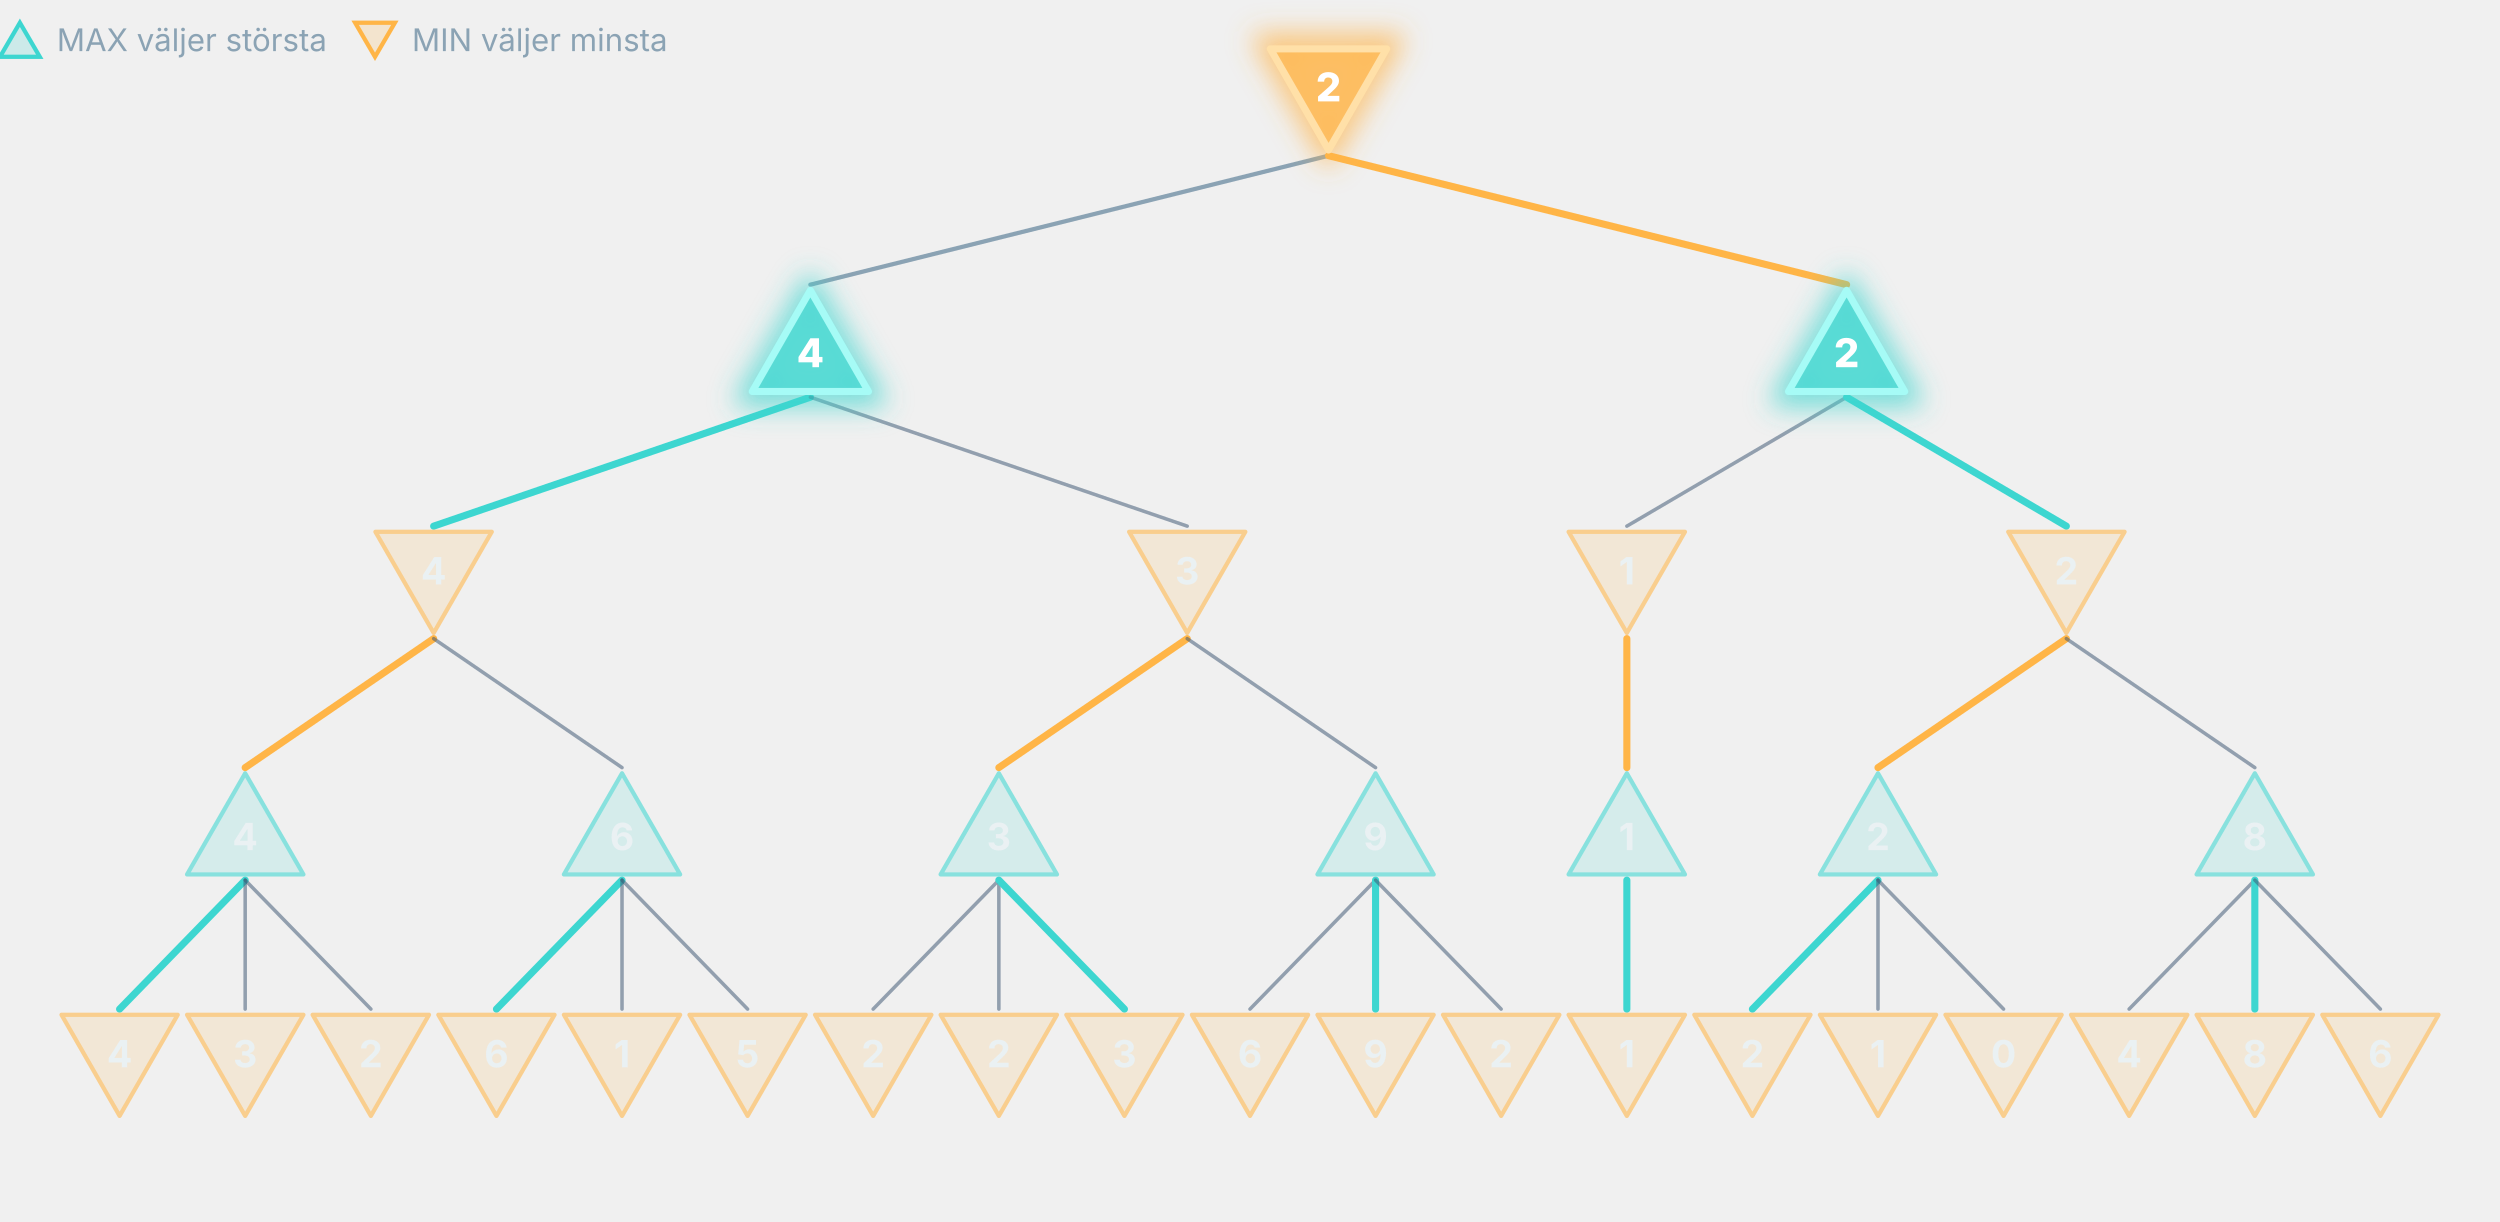
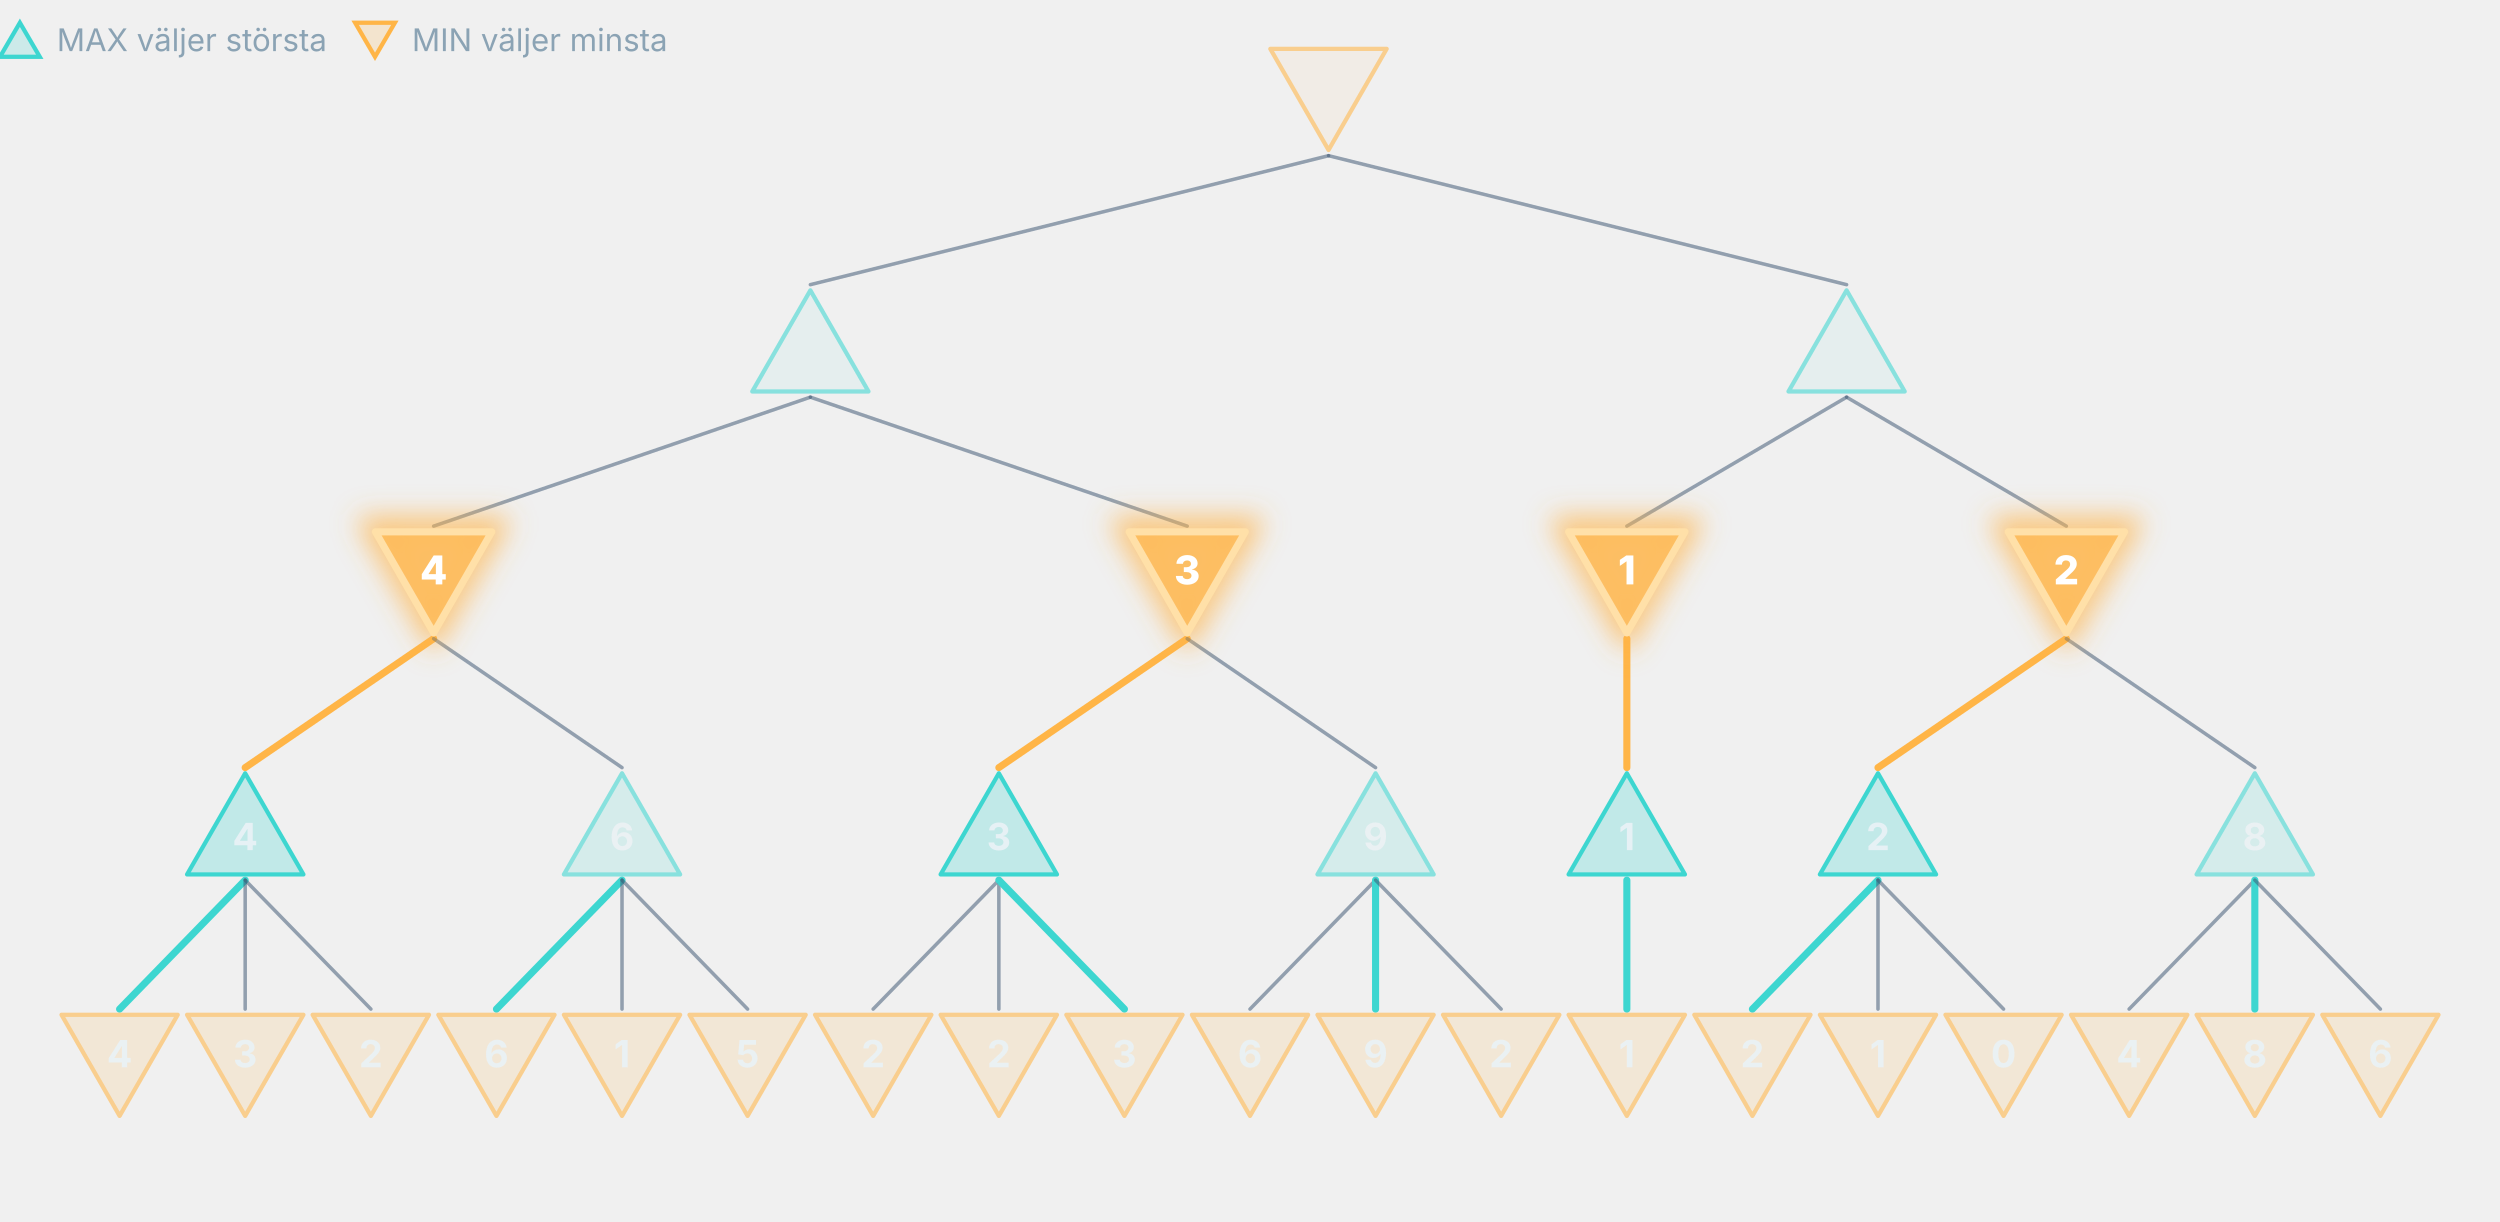
<svg xmlns="http://www.w3.org/2000/svg" viewBox="0 0 1760 860" width="1760" height="860" role="img">
  <defs>
    <filter id="glow" x="-40%" y="-40%" width="180%" height="180%">
      <feGaussianBlur stdDeviation="9" />
    </filter>
    <filter id="soft" x="-20%" y="-20%" width="140%" height="140%">
      <feGaussianBlur stdDeviation="4" />
    </filter>
  </defs>
+   <style>.pulse{animation:pulse 1.7s ease-out infinite}@keyframes pulse{0%{stroke-opacity:.95;stroke-width:3}70%{stroke-opacity:0;stroke-width:30}100%{stroke-opacity:0;stroke-width:30}}@media (prefers-reduced-motion:reduce){.pulse{animation:none;stroke-opacity:.7;stroke-width:9}}</style>
  <g transform="translate(0,30)">
    <polygon points="14,-14 28,10 0,10" fill="#3DD6D0" fill-opacity=".2" stroke="#3DD6D0" stroke-width="3" />
    <text x="40.0" y="6.0" font-family="'IBM Plex Sans','Segoe UI',Inter,Helvetica,Arial,sans-serif" font-size="22" font-weight="400" fill="#8BA3B4" text-anchor="start">MAX väljer största</text>
    <polygon points="250,-14 278,-14 264,10" fill="#FFB547" fill-opacity=".2" stroke="#FFB547" stroke-width="3" />
    <text x="290.0" y="6.0" font-family="'IBM Plex Sans','Segoe UI',Inter,Helvetica,Arial,sans-serif" font-size="22" font-weight="400" fill="#8BA3B4" text-anchor="start">MIN väljer minsta</text>
  </g>
  <path data-edge="r000:r0000" d="M172.6,619.6L84.2,710.4" stroke="#3DD6D0" stroke-width="5" stroke-linecap="round" fill="none" opacity="1" />
  <path data-edge="r000:r0001" d="M172.6,619.6L172.6,710.4" stroke="#3B5572" stroke-width="2.5" stroke-linecap="round" fill="none" opacity="0.52" />
  <path data-edge="r000:r0002" d="M172.6,619.6L261.1,710.4" stroke="#3B5572" stroke-width="2.5" stroke-linecap="round" fill="none" opacity="0.52" />
  <path data-edge="r00:r000" d="M305.3,449.6L172.6,540.4" stroke="#FFB547" stroke-width="5" stroke-linecap="round" fill="none" opacity="1" />
  <path data-edge="r001:r0010" d="M437.9,619.6L349.5,710.4" stroke="#3DD6D0" stroke-width="5" stroke-linecap="round" fill="none" opacity="1" />
  <path data-edge="r001:r0011" d="M437.9,619.6L437.9,710.4" stroke="#3B5572" stroke-width="2.5" stroke-linecap="round" fill="none" opacity="0.52" />
  <path data-edge="r001:r0012" d="M437.9,619.6L526.3,710.4" stroke="#3B5572" stroke-width="2.5" stroke-linecap="round" fill="none" opacity="0.52" />
  <path data-edge="r00:r001" d="M305.3,449.6L437.9,540.4" stroke="#3B5572" stroke-width="2.5" stroke-linecap="round" fill="none" opacity="0.52" />
-   <path data-edge="r0:r00" d="M570.5,279.6L305.3,370.4" stroke="#3DD6D0" stroke-width="5" stroke-linecap="round" fill="none" opacity="1" />
+   <path data-edge="r0:r00" d="M570.5,279.6L305.3,370.4" stroke="#3B5572" stroke-width="2.5" stroke-linecap="round" fill="none" opacity="0.52" />
  <path data-edge="r010:r0100" d="M703.2,619.6L614.7,710.4" stroke="#3B5572" stroke-width="2.5" stroke-linecap="round" fill="none" opacity="0.52" />
  <path data-edge="r010:r0101" d="M703.2,619.6L703.2,710.4" stroke="#3B5572" stroke-width="2.5" stroke-linecap="round" fill="none" opacity="0.52" />
  <path data-edge="r010:r0102" d="M703.2,619.6L791.6,710.4" stroke="#3DD6D0" stroke-width="5" stroke-linecap="round" fill="none" opacity="1" />
  <path data-edge="r01:r010" d="M835.8,449.6L703.2,540.4" stroke="#FFB547" stroke-width="5" stroke-linecap="round" fill="none" opacity="1" />
  <path data-edge="r011:r0110" d="M968.4,619.6L880.0,710.4" stroke="#3B5572" stroke-width="2.5" stroke-linecap="round" fill="none" opacity="0.52" />
  <path data-edge="r011:r0111" d="M968.4,619.6L968.4,710.4" stroke="#3DD6D0" stroke-width="5" stroke-linecap="round" fill="none" opacity="1" />
  <path data-edge="r011:r0112" d="M968.4,619.6L1056.8,710.4" stroke="#3B5572" stroke-width="2.5" stroke-linecap="round" fill="none" opacity="0.52" />
  <path data-edge="r01:r011" d="M835.8,449.6L968.4,540.4" stroke="#3B5572" stroke-width="2.5" stroke-linecap="round" fill="none" opacity="0.52" />
  <path data-edge="r0:r01" d="M570.5,279.6L835.8,370.4" stroke="#3B5572" stroke-width="2.5" stroke-linecap="round" fill="none" opacity="0.52" />
-   <path data-edge="r:r0" d="M935.3,109.6L570.5,200.4" stroke="#8BA3B4" stroke-width="3" stroke-linecap="round" fill="none" opacity="1" />
+   <path data-edge="r:r0" d="M935.3,109.6L570.5,200.4" stroke="#3B5572" stroke-width="2.5" stroke-linecap="round" fill="none" opacity="0.52" />
  <path data-edge="r100:r1000" d="M1145.3,619.6L1145.3,710.4" stroke="#3DD6D0" stroke-width="5" stroke-linecap="round" fill="none" opacity="1" />
  <path data-edge="r10:r100" d="M1145.3,449.6L1145.3,540.4" stroke="#FFB547" stroke-width="5" stroke-linecap="round" fill="none" opacity="1" />
  <path data-edge="r1:r10" d="M1300.0,279.6L1145.3,370.4" stroke="#3B5572" stroke-width="2.5" stroke-linecap="round" fill="none" opacity="0.52" />
  <path data-edge="r110:r1100" d="M1322.1,619.6L1233.7,710.4" stroke="#3DD6D0" stroke-width="5" stroke-linecap="round" fill="none" opacity="1" />
  <path data-edge="r110:r1101" d="M1322.1,619.6L1322.1,710.4" stroke="#3B5572" stroke-width="2.5" stroke-linecap="round" fill="none" opacity="0.52" />
  <path data-edge="r110:r1102" d="M1322.1,619.6L1410.5,710.4" stroke="#3B5572" stroke-width="2.5" stroke-linecap="round" fill="none" opacity="0.52" />
  <path data-edge="r11:r110" d="M1454.7,449.6L1322.1,540.4" stroke="#FFB547" stroke-width="5" stroke-linecap="round" fill="none" opacity="1" />
  <path data-edge="r111:r1110" d="M1587.4,619.6L1498.9,710.4" stroke="#3B5572" stroke-width="2.5" stroke-linecap="round" fill="none" opacity="0.52" />
  <path data-edge="r111:r1111" d="M1587.4,619.6L1587.4,710.4" stroke="#3DD6D0" stroke-width="5" stroke-linecap="round" fill="none" opacity="1" />
  <path data-edge="r111:r1112" d="M1587.4,619.6L1675.8,710.4" stroke="#3B5572" stroke-width="2.5" stroke-linecap="round" fill="none" opacity="0.52" />
  <path data-edge="r11:r111" d="M1454.7,449.6L1587.4,540.4" stroke="#3B5572" stroke-width="2.5" stroke-linecap="round" fill="none" opacity="0.52" />
-   <path data-edge="r1:r11" d="M1300.0,279.6L1454.7,370.4" stroke="#3DD6D0" stroke-width="5" stroke-linecap="round" fill="none" opacity="1" />
-   <path data-edge="r:r1" d="M935.3,109.6L1300.0,200.4" stroke="#FFB547" stroke-width="5" stroke-linecap="round" fill="none" opacity="1" />
-   <polygon data-focus-node="r1" points="1300.0,198.7 1347.5,281.3 1252.5,281.3" fill="#3DD6D0" fill-opacity=".55" stroke="#3DD6D0" stroke-width="14" stroke-opacity=".5" stroke-linejoin="round" filter="url(#glow)" />
-   <polygon data-focus-node="r" points="887.8,28.7 982.7,28.7 935.3,111.3" fill="#FFB547" fill-opacity=".55" stroke="#FFB547" stroke-width="14" stroke-opacity=".5" stroke-linejoin="round" filter="url(#glow)" />
-   <polygon data-focus-node="r0" points="570.5,198.7 618.0,281.3 523.1,281.3" fill="#3DD6D0" fill-opacity=".55" stroke="#3DD6D0" stroke-width="14" stroke-opacity=".5" stroke-linejoin="round" filter="url(#glow)" />
+   <path data-edge="r1:r11" d="M1300.0,279.6L1454.7,370.4" stroke="#3B5572" stroke-width="2.5" stroke-linecap="round" fill="none" opacity="0.52" />
+   <path data-edge="r:r1" d="M935.3,109.6L1300.0,200.4" stroke="#3B5572" stroke-width="2.5" stroke-linecap="round" fill="none" opacity="0.52" />
+   <polygon data-focus-node="r10" points="1097.8,368.7 1192.7,368.7 1145.3,451.3" fill="#FFB547" fill-opacity=".55" stroke="#FFB547" stroke-width="14" stroke-opacity=".5" stroke-linejoin="round" filter="url(#glow)" />
+   <polygon data-focus-node="r11" points="1407.3,368.7 1502.2,368.7 1454.7,451.3" fill="#FFB547" fill-opacity=".55" stroke="#FFB547" stroke-width="14" stroke-opacity=".5" stroke-linejoin="round" filter="url(#glow)" />
+   <polygon data-focus-node="r01" points="788.3,368.7 883.3,368.7 835.8,451.3" fill="#FFB547" fill-opacity=".55" stroke="#FFB547" stroke-width="14" stroke-opacity=".5" stroke-linejoin="round" filter="url(#glow)" />
+   <polygon data-focus-node="r00" points="257.8,368.7 352.7,368.7 305.3,451.3" fill="#FFB547" fill-opacity=".55" stroke="#FFB547" stroke-width="14" stroke-opacity=".5" stroke-linejoin="round" filter="url(#glow)" />
  <g data-node="r0000" opacity="0.58">
    <polygon points="43.3,714.4 125.1,714.4 84.2,785.6" fill="#FFB547" fill-opacity="0.26" stroke="#FFB547" stroke-width="3" stroke-linejoin="round" />
    <text x="84.2" y="751.4" font-family="'IBM Plex Sans','Segoe UI',Inter,Helvetica,Arial,sans-serif" font-size="26.4" font-weight="700" fill="#E6F1F5" text-anchor="middle">4</text>
  </g>
  <g data-node="r0001" opacity="0.58">
    <polygon points="131.7,714.4 213.6,714.4 172.6,785.6" fill="#FFB547" fill-opacity="0.26" stroke="#FFB547" stroke-width="3" stroke-linejoin="round" />
    <text x="172.6" y="751.4" font-family="'IBM Plex Sans','Segoe UI',Inter,Helvetica,Arial,sans-serif" font-size="26.4" font-weight="700" fill="#E6F1F5" text-anchor="middle">3</text>
  </g>
  <g data-node="r0002" opacity="0.58">
    <polygon points="220.1,714.4 302.0,714.4 261.1,785.6" fill="#FFB547" fill-opacity="0.26" stroke="#FFB547" stroke-width="3" stroke-linejoin="round" />
    <text x="261.1" y="751.4" font-family="'IBM Plex Sans','Segoe UI',Inter,Helvetica,Arial,sans-serif" font-size="26.4" font-weight="700" fill="#E6F1F5" text-anchor="middle">2</text>
  </g>
-   <g data-node="r000" opacity="0.58">
+   <polygon class="pulse" data-pulse="r000" points="172.6,544.4 213.6,615.6 131.7,615.6" fill="none" stroke="#3DD6D0" stroke-linejoin="round" />
+   <g data-node="r000" opacity="1">
    <polygon points="172.6,544.4 213.6,615.6 131.7,615.6" fill="#3DD6D0" fill-opacity="0.26" stroke="#3DD6D0" stroke-width="3" stroke-linejoin="round" />
    <text x="172.6" y="598.5" font-family="'IBM Plex Sans','Segoe UI',Inter,Helvetica,Arial,sans-serif" font-size="26.4" font-weight="700" fill="#E6F1F5" text-anchor="middle">4</text>
  </g>
  <g data-node="r0010" opacity="0.58">
    <polygon points="308.6,714.4 390.4,714.4 349.5,785.6" fill="#FFB547" fill-opacity="0.26" stroke="#FFB547" stroke-width="3" stroke-linejoin="round" />
    <text x="349.5" y="751.4" font-family="'IBM Plex Sans','Segoe UI',Inter,Helvetica,Arial,sans-serif" font-size="26.4" font-weight="700" fill="#E6F1F5" text-anchor="middle">6</text>
  </g>
  <g data-node="r0011" opacity="0.58">
    <polygon points="397.0,714.4 478.8,714.4 437.9,785.6" fill="#FFB547" fill-opacity="0.26" stroke="#FFB547" stroke-width="3" stroke-linejoin="round" />
    <text x="437.9" y="751.4" font-family="'IBM Plex Sans','Segoe UI',Inter,Helvetica,Arial,sans-serif" font-size="26.4" font-weight="700" fill="#E6F1F5" text-anchor="middle">1</text>
  </g>
  <g data-node="r0012" opacity="0.58">
    <polygon points="485.4,714.4 567.2,714.4 526.3,785.6" fill="#FFB547" fill-opacity="0.26" stroke="#FFB547" stroke-width="3" stroke-linejoin="round" />
    <text x="526.3" y="751.4" font-family="'IBM Plex Sans','Segoe UI',Inter,Helvetica,Arial,sans-serif" font-size="26.4" font-weight="700" fill="#E6F1F5" text-anchor="middle">5</text>
  </g>
  <g data-node="r001" opacity="0.58">
    <polygon points="437.9,544.4 478.8,615.6 397.0,615.6" fill="#3DD6D0" fill-opacity="0.26" stroke="#3DD6D0" stroke-width="3" stroke-linejoin="round" />
    <text x="437.9" y="598.5" font-family="'IBM Plex Sans','Segoe UI',Inter,Helvetica,Arial,sans-serif" font-size="26.4" font-weight="700" fill="#E6F1F5" text-anchor="middle">6</text>
  </g>
-   <g data-node="r00" opacity="0.58">
-     <polygon points="264.3,374.4 346.2,374.4 305.3,445.6" fill="#FFB547" fill-opacity="0.26" stroke="#FFB547" stroke-width="3" stroke-linejoin="round" />
-     <text x="305.3" y="411.4" font-family="'IBM Plex Sans','Segoe UI',Inter,Helvetica,Arial,sans-serif" font-size="26.4" font-weight="700" fill="#E6F1F5" text-anchor="middle">4</text>
+   <g data-node="r00" opacity="1">
+     <polygon points="264.3,374.4 346.2,374.4 305.3,445.6" fill="#FFB547" fill-opacity=".62" stroke="#FFE0A8" stroke-width="5" stroke-linejoin="round" />
+     <text x="305.3" y="411.4" font-family="'IBM Plex Sans','Segoe UI',Inter,Helvetica,Arial,sans-serif" font-size="27.984" font-weight="800" fill="#FFFFFF" text-anchor="middle">4</text>
  </g>
  <g data-node="r0100" opacity="0.58">
    <polygon points="573.8,714.4 655.7,714.4 614.7,785.6" fill="#FFB547" fill-opacity="0.26" stroke="#FFB547" stroke-width="3" stroke-linejoin="round" />
    <text x="614.7" y="751.4" font-family="'IBM Plex Sans','Segoe UI',Inter,Helvetica,Arial,sans-serif" font-size="26.4" font-weight="700" fill="#E6F1F5" text-anchor="middle">2</text>
  </g>
  <g data-node="r0101" opacity="0.58">
    <polygon points="662.2,714.4 744.1,714.4 703.2,785.6" fill="#FFB547" fill-opacity="0.26" stroke="#FFB547" stroke-width="3" stroke-linejoin="round" />
    <text x="703.2" y="751.4" font-family="'IBM Plex Sans','Segoe UI',Inter,Helvetica,Arial,sans-serif" font-size="26.4" font-weight="700" fill="#E6F1F5" text-anchor="middle">2</text>
  </g>
  <g data-node="r0102" opacity="0.58">
    <polygon points="750.7,714.4 832.5,714.4 791.6,785.6" fill="#FFB547" fill-opacity="0.26" stroke="#FFB547" stroke-width="3" stroke-linejoin="round" />
    <text x="791.6" y="751.4" font-family="'IBM Plex Sans','Segoe UI',Inter,Helvetica,Arial,sans-serif" font-size="26.4" font-weight="700" fill="#E6F1F5" text-anchor="middle">3</text>
  </g>
-   <g data-node="r010" opacity="0.58">
+   <polygon class="pulse" data-pulse="r010" points="703.2,544.4 744.1,615.6 662.2,615.6" fill="none" stroke="#3DD6D0" stroke-linejoin="round" />
+   <g data-node="r010" opacity="1">
    <polygon points="703.2,544.4 744.1,615.6 662.2,615.6" fill="#3DD6D0" fill-opacity="0.26" stroke="#3DD6D0" stroke-width="3" stroke-linejoin="round" />
    <text x="703.2" y="598.5" font-family="'IBM Plex Sans','Segoe UI',Inter,Helvetica,Arial,sans-serif" font-size="26.4" font-weight="700" fill="#E6F1F5" text-anchor="middle">3</text>
  </g>
  <g data-node="r0110" opacity="0.58">
    <polygon points="839.1,714.4 920.9,714.4 880.0,785.6" fill="#FFB547" fill-opacity="0.26" stroke="#FFB547" stroke-width="3" stroke-linejoin="round" />
    <text x="880.0" y="751.4" font-family="'IBM Plex Sans','Segoe UI',Inter,Helvetica,Arial,sans-serif" font-size="26.4" font-weight="700" fill="#E6F1F5" text-anchor="middle">6</text>
  </g>
  <g data-node="r0111" opacity="0.58">
    <polygon points="927.5,714.4 1009.3,714.4 968.4,785.6" fill="#FFB547" fill-opacity="0.26" stroke="#FFB547" stroke-width="3" stroke-linejoin="round" />
    <text x="968.4" y="751.4" font-family="'IBM Plex Sans','Segoe UI',Inter,Helvetica,Arial,sans-serif" font-size="26.4" font-weight="700" fill="#E6F1F5" text-anchor="middle">9</text>
  </g>
  <g data-node="r0112" opacity="0.58">
    <polygon points="1015.9,714.4 1097.8,714.4 1056.8,785.6" fill="#FFB547" fill-opacity="0.26" stroke="#FFB547" stroke-width="3" stroke-linejoin="round" />
    <text x="1056.8" y="751.4" font-family="'IBM Plex Sans','Segoe UI',Inter,Helvetica,Arial,sans-serif" font-size="26.4" font-weight="700" fill="#E6F1F5" text-anchor="middle">2</text>
  </g>
  <g data-node="r011" opacity="0.58">
    <polygon points="968.4,544.4 1009.3,615.6 927.5,615.6" fill="#3DD6D0" fill-opacity="0.26" stroke="#3DD6D0" stroke-width="3" stroke-linejoin="round" />
    <text x="968.4" y="598.5" font-family="'IBM Plex Sans','Segoe UI',Inter,Helvetica,Arial,sans-serif" font-size="26.4" font-weight="700" fill="#E6F1F5" text-anchor="middle">9</text>
  </g>
-   <g data-node="r01" opacity="0.58">
-     <polygon points="794.9,374.4 876.7,374.4 835.8,445.6" fill="#FFB547" fill-opacity="0.26" stroke="#FFB547" stroke-width="3" stroke-linejoin="round" />
-     <text x="835.8" y="411.4" font-family="'IBM Plex Sans','Segoe UI',Inter,Helvetica,Arial,sans-serif" font-size="26.4" font-weight="700" fill="#E6F1F5" text-anchor="middle">3</text>
+   <g data-node="r01" opacity="1">
+     <polygon points="794.9,374.4 876.7,374.4 835.8,445.6" fill="#FFB547" fill-opacity=".62" stroke="#FFE0A8" stroke-width="5" stroke-linejoin="round" />
+     <text x="835.8" y="411.4" font-family="'IBM Plex Sans','Segoe UI',Inter,Helvetica,Arial,sans-serif" font-size="27.984" font-weight="800" fill="#FFFFFF" text-anchor="middle">3</text>
  </g>
-   <g data-node="r0" opacity="1">
-     <polygon points="570.5,204.4 611.4,275.6 529.6,275.6" fill="#3DD6D0" fill-opacity=".62" stroke="#A6FBF6" stroke-width="5" stroke-linejoin="round" />
-     <text x="570.5" y="258.5" font-family="'IBM Plex Sans','Segoe UI',Inter,Helvetica,Arial,sans-serif" font-size="27.984" font-weight="800" fill="#FFFFFF" text-anchor="middle">4</text>
+   <g data-node="r0" opacity="0.58">
+     <polygon points="570.5,204.4 611.4,275.6 529.6,275.6" fill="#3DD6D0" fill-opacity="0.1" stroke="#3DD6D0" stroke-width="3" stroke-linejoin="round" />
  </g>
  <g data-node="r1000" opacity="0.58">
    <polygon points="1104.3,714.4 1186.2,714.4 1145.3,785.6" fill="#FFB547" fill-opacity="0.26" stroke="#FFB547" stroke-width="3" stroke-linejoin="round" />
    <text x="1145.3" y="751.4" font-family="'IBM Plex Sans','Segoe UI',Inter,Helvetica,Arial,sans-serif" font-size="26.4" font-weight="700" fill="#E6F1F5" text-anchor="middle">1</text>
  </g>
-   <g data-node="r100" opacity="0.58">
+   <polygon class="pulse" data-pulse="r100" points="1145.3,544.4 1186.2,615.6 1104.3,615.6" fill="none" stroke="#3DD6D0" stroke-linejoin="round" />
+   <g data-node="r100" opacity="1">
    <polygon points="1145.3,544.4 1186.2,615.6 1104.3,615.6" fill="#3DD6D0" fill-opacity="0.26" stroke="#3DD6D0" stroke-width="3" stroke-linejoin="round" />
    <text x="1145.3" y="598.5" font-family="'IBM Plex Sans','Segoe UI',Inter,Helvetica,Arial,sans-serif" font-size="26.4" font-weight="700" fill="#E6F1F5" text-anchor="middle">1</text>
  </g>
-   <g data-node="r10" opacity="0.58">
-     <polygon points="1104.3,374.4 1186.2,374.4 1145.3,445.6" fill="#FFB547" fill-opacity="0.26" stroke="#FFB547" stroke-width="3" stroke-linejoin="round" />
-     <text x="1145.3" y="411.4" font-family="'IBM Plex Sans','Segoe UI',Inter,Helvetica,Arial,sans-serif" font-size="26.4" font-weight="700" fill="#E6F1F5" text-anchor="middle">1</text>
+   <g data-node="r10" opacity="1">
+     <polygon points="1104.3,374.4 1186.2,374.4 1145.3,445.6" fill="#FFB547" fill-opacity=".62" stroke="#FFE0A8" stroke-width="5" stroke-linejoin="round" />
+     <text x="1145.3" y="411.4" font-family="'IBM Plex Sans','Segoe UI',Inter,Helvetica,Arial,sans-serif" font-size="27.984" font-weight="800" fill="#FFFFFF" text-anchor="middle">1</text>
  </g>
  <g data-node="r1100" opacity="0.58">
    <polygon points="1192.8,714.4 1274.6,714.4 1233.7,785.6" fill="#FFB547" fill-opacity="0.26" stroke="#FFB547" stroke-width="3" stroke-linejoin="round" />
    <text x="1233.7" y="751.4" font-family="'IBM Plex Sans','Segoe UI',Inter,Helvetica,Arial,sans-serif" font-size="26.4" font-weight="700" fill="#E6F1F5" text-anchor="middle">2</text>
  </g>
  <g data-node="r1101" opacity="0.58">
    <polygon points="1281.2,714.4 1363.0,714.4 1322.1,785.6" fill="#FFB547" fill-opacity="0.26" stroke="#FFB547" stroke-width="3" stroke-linejoin="round" />
    <text x="1322.1" y="751.4" font-family="'IBM Plex Sans','Segoe UI',Inter,Helvetica,Arial,sans-serif" font-size="26.4" font-weight="700" fill="#E6F1F5" text-anchor="middle">1</text>
  </g>
  <g data-node="r1102" opacity="0.58">
    <polygon points="1369.6,714.4 1451.4,714.4 1410.5,785.6" fill="#FFB547" fill-opacity="0.26" stroke="#FFB547" stroke-width="3" stroke-linejoin="round" />
    <text x="1410.5" y="751.4" font-family="'IBM Plex Sans','Segoe UI',Inter,Helvetica,Arial,sans-serif" font-size="26.4" font-weight="700" fill="#E6F1F5" text-anchor="middle">0</text>
  </g>
-   <g data-node="r110" opacity="0.58">
+   <polygon class="pulse" data-pulse="r110" points="1322.1,544.4 1363.0,615.6 1281.2,615.6" fill="none" stroke="#3DD6D0" stroke-linejoin="round" />
+   <g data-node="r110" opacity="1">
    <polygon points="1322.1,544.4 1363.0,615.6 1281.2,615.6" fill="#3DD6D0" fill-opacity="0.26" stroke="#3DD6D0" stroke-width="3" stroke-linejoin="round" />
    <text x="1322.1" y="598.5" font-family="'IBM Plex Sans','Segoe UI',Inter,Helvetica,Arial,sans-serif" font-size="26.4" font-weight="700" fill="#E6F1F5" text-anchor="middle">2</text>
  </g>
  <g data-node="r1110" opacity="0.58">
    <polygon points="1458.0,714.4 1539.9,714.4 1498.9,785.6" fill="#FFB547" fill-opacity="0.26" stroke="#FFB547" stroke-width="3" stroke-linejoin="round" />
    <text x="1498.9" y="751.4" font-family="'IBM Plex Sans','Segoe UI',Inter,Helvetica,Arial,sans-serif" font-size="26.4" font-weight="700" fill="#E6F1F5" text-anchor="middle">4</text>
  </g>
  <g data-node="r1111" opacity="0.58">
    <polygon points="1546.4,714.4 1628.3,714.4 1587.4,785.6" fill="#FFB547" fill-opacity="0.26" stroke="#FFB547" stroke-width="3" stroke-linejoin="round" />
    <text x="1587.4" y="751.4" font-family="'IBM Plex Sans','Segoe UI',Inter,Helvetica,Arial,sans-serif" font-size="26.4" font-weight="700" fill="#E6F1F5" text-anchor="middle">8</text>
  </g>
  <g data-node="r1112" opacity="0.58">
    <polygon points="1634.9,714.4 1716.7,714.4 1675.8,785.6" fill="#FFB547" fill-opacity="0.26" stroke="#FFB547" stroke-width="3" stroke-linejoin="round" />
    <text x="1675.8" y="751.4" font-family="'IBM Plex Sans','Segoe UI',Inter,Helvetica,Arial,sans-serif" font-size="26.4" font-weight="700" fill="#E6F1F5" text-anchor="middle">6</text>
  </g>
  <g data-node="r111" opacity="0.58">
    <polygon points="1587.4,544.4 1628.3,615.6 1546.4,615.6" fill="#3DD6D0" fill-opacity="0.26" stroke="#3DD6D0" stroke-width="3" stroke-linejoin="round" />
    <text x="1587.4" y="598.5" font-family="'IBM Plex Sans','Segoe UI',Inter,Helvetica,Arial,sans-serif" font-size="26.4" font-weight="700" fill="#E6F1F5" text-anchor="middle">8</text>
  </g>
-   <g data-node="r11" opacity="0.58">
-     <polygon points="1413.8,374.4 1495.7,374.4 1454.7,445.6" fill="#FFB547" fill-opacity="0.26" stroke="#FFB547" stroke-width="3" stroke-linejoin="round" />
-     <text x="1454.7" y="411.4" font-family="'IBM Plex Sans','Segoe UI',Inter,Helvetica,Arial,sans-serif" font-size="26.4" font-weight="700" fill="#E6F1F5" text-anchor="middle">2</text>
+   <g data-node="r11" opacity="1">
+     <polygon points="1413.8,374.4 1495.7,374.4 1454.7,445.6" fill="#FFB547" fill-opacity=".62" stroke="#FFE0A8" stroke-width="5" stroke-linejoin="round" />
+     <text x="1454.7" y="411.4" font-family="'IBM Plex Sans','Segoe UI',Inter,Helvetica,Arial,sans-serif" font-size="27.984" font-weight="800" fill="#FFFFFF" text-anchor="middle">2</text>
  </g>
-   <g data-node="r1" opacity="1">
-     <polygon points="1300.0,204.4 1340.9,275.6 1259.1,275.6" fill="#3DD6D0" fill-opacity=".62" stroke="#A6FBF6" stroke-width="5" stroke-linejoin="round" />
-     <text x="1300.0" y="258.5" font-family="'IBM Plex Sans','Segoe UI',Inter,Helvetica,Arial,sans-serif" font-size="27.984" font-weight="800" fill="#FFFFFF" text-anchor="middle">2</text>
+   <g data-node="r1" opacity="0.58">
+     <polygon points="1300.0,204.4 1340.9,275.6 1259.1,275.6" fill="#3DD6D0" fill-opacity="0.1" stroke="#3DD6D0" stroke-width="3" stroke-linejoin="round" />
  </g>
-   <g data-node="r" opacity="1">
-     <polygon points="894.3,34.4 976.2,34.4 935.3,105.6" fill="#FFB547" fill-opacity=".62" stroke="#FFE0A8" stroke-width="5" stroke-linejoin="round" />
-     <text x="935.3" y="71.4" font-family="'IBM Plex Sans','Segoe UI',Inter,Helvetica,Arial,sans-serif" font-size="27.984" font-weight="800" fill="#FFFFFF" text-anchor="middle">2</text>
+   <g data-node="r" opacity="0.58">
+     <polygon points="894.3,34.4 976.2,34.4 935.3,105.6" fill="#FFB547" fill-opacity="0.1" stroke="#FFB547" stroke-width="3" stroke-linejoin="round" />
  </g>
</svg>
